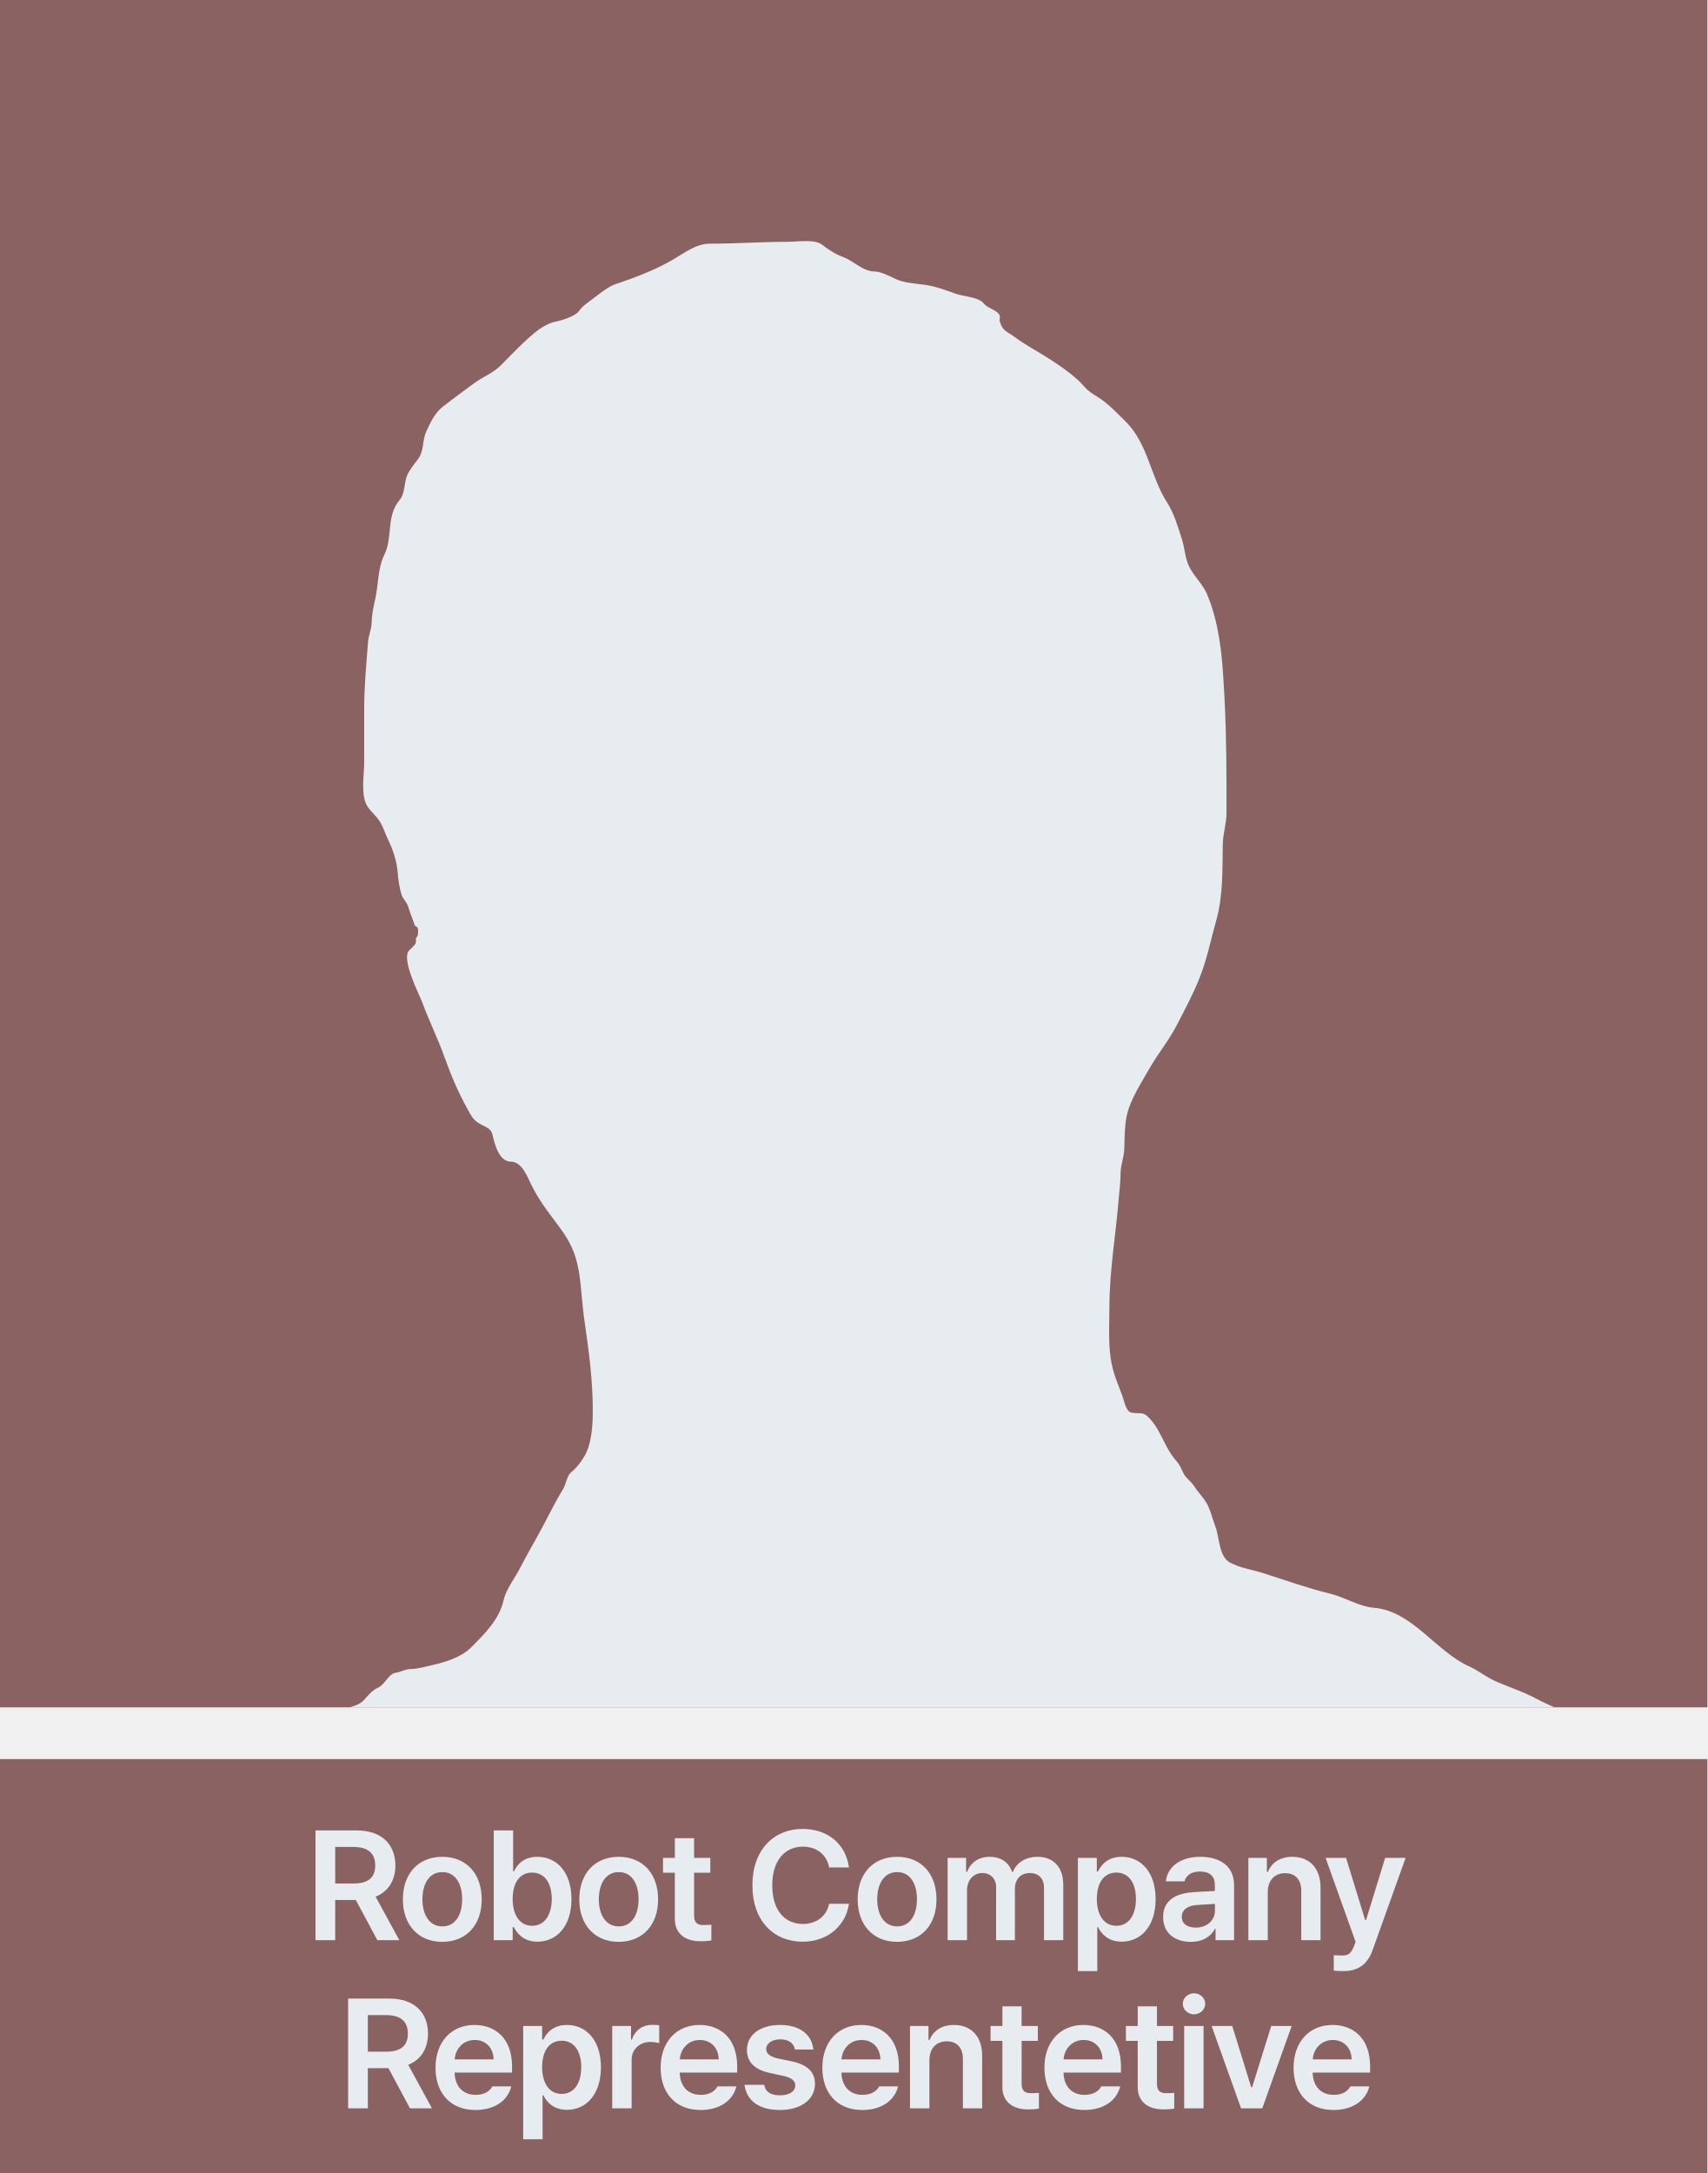
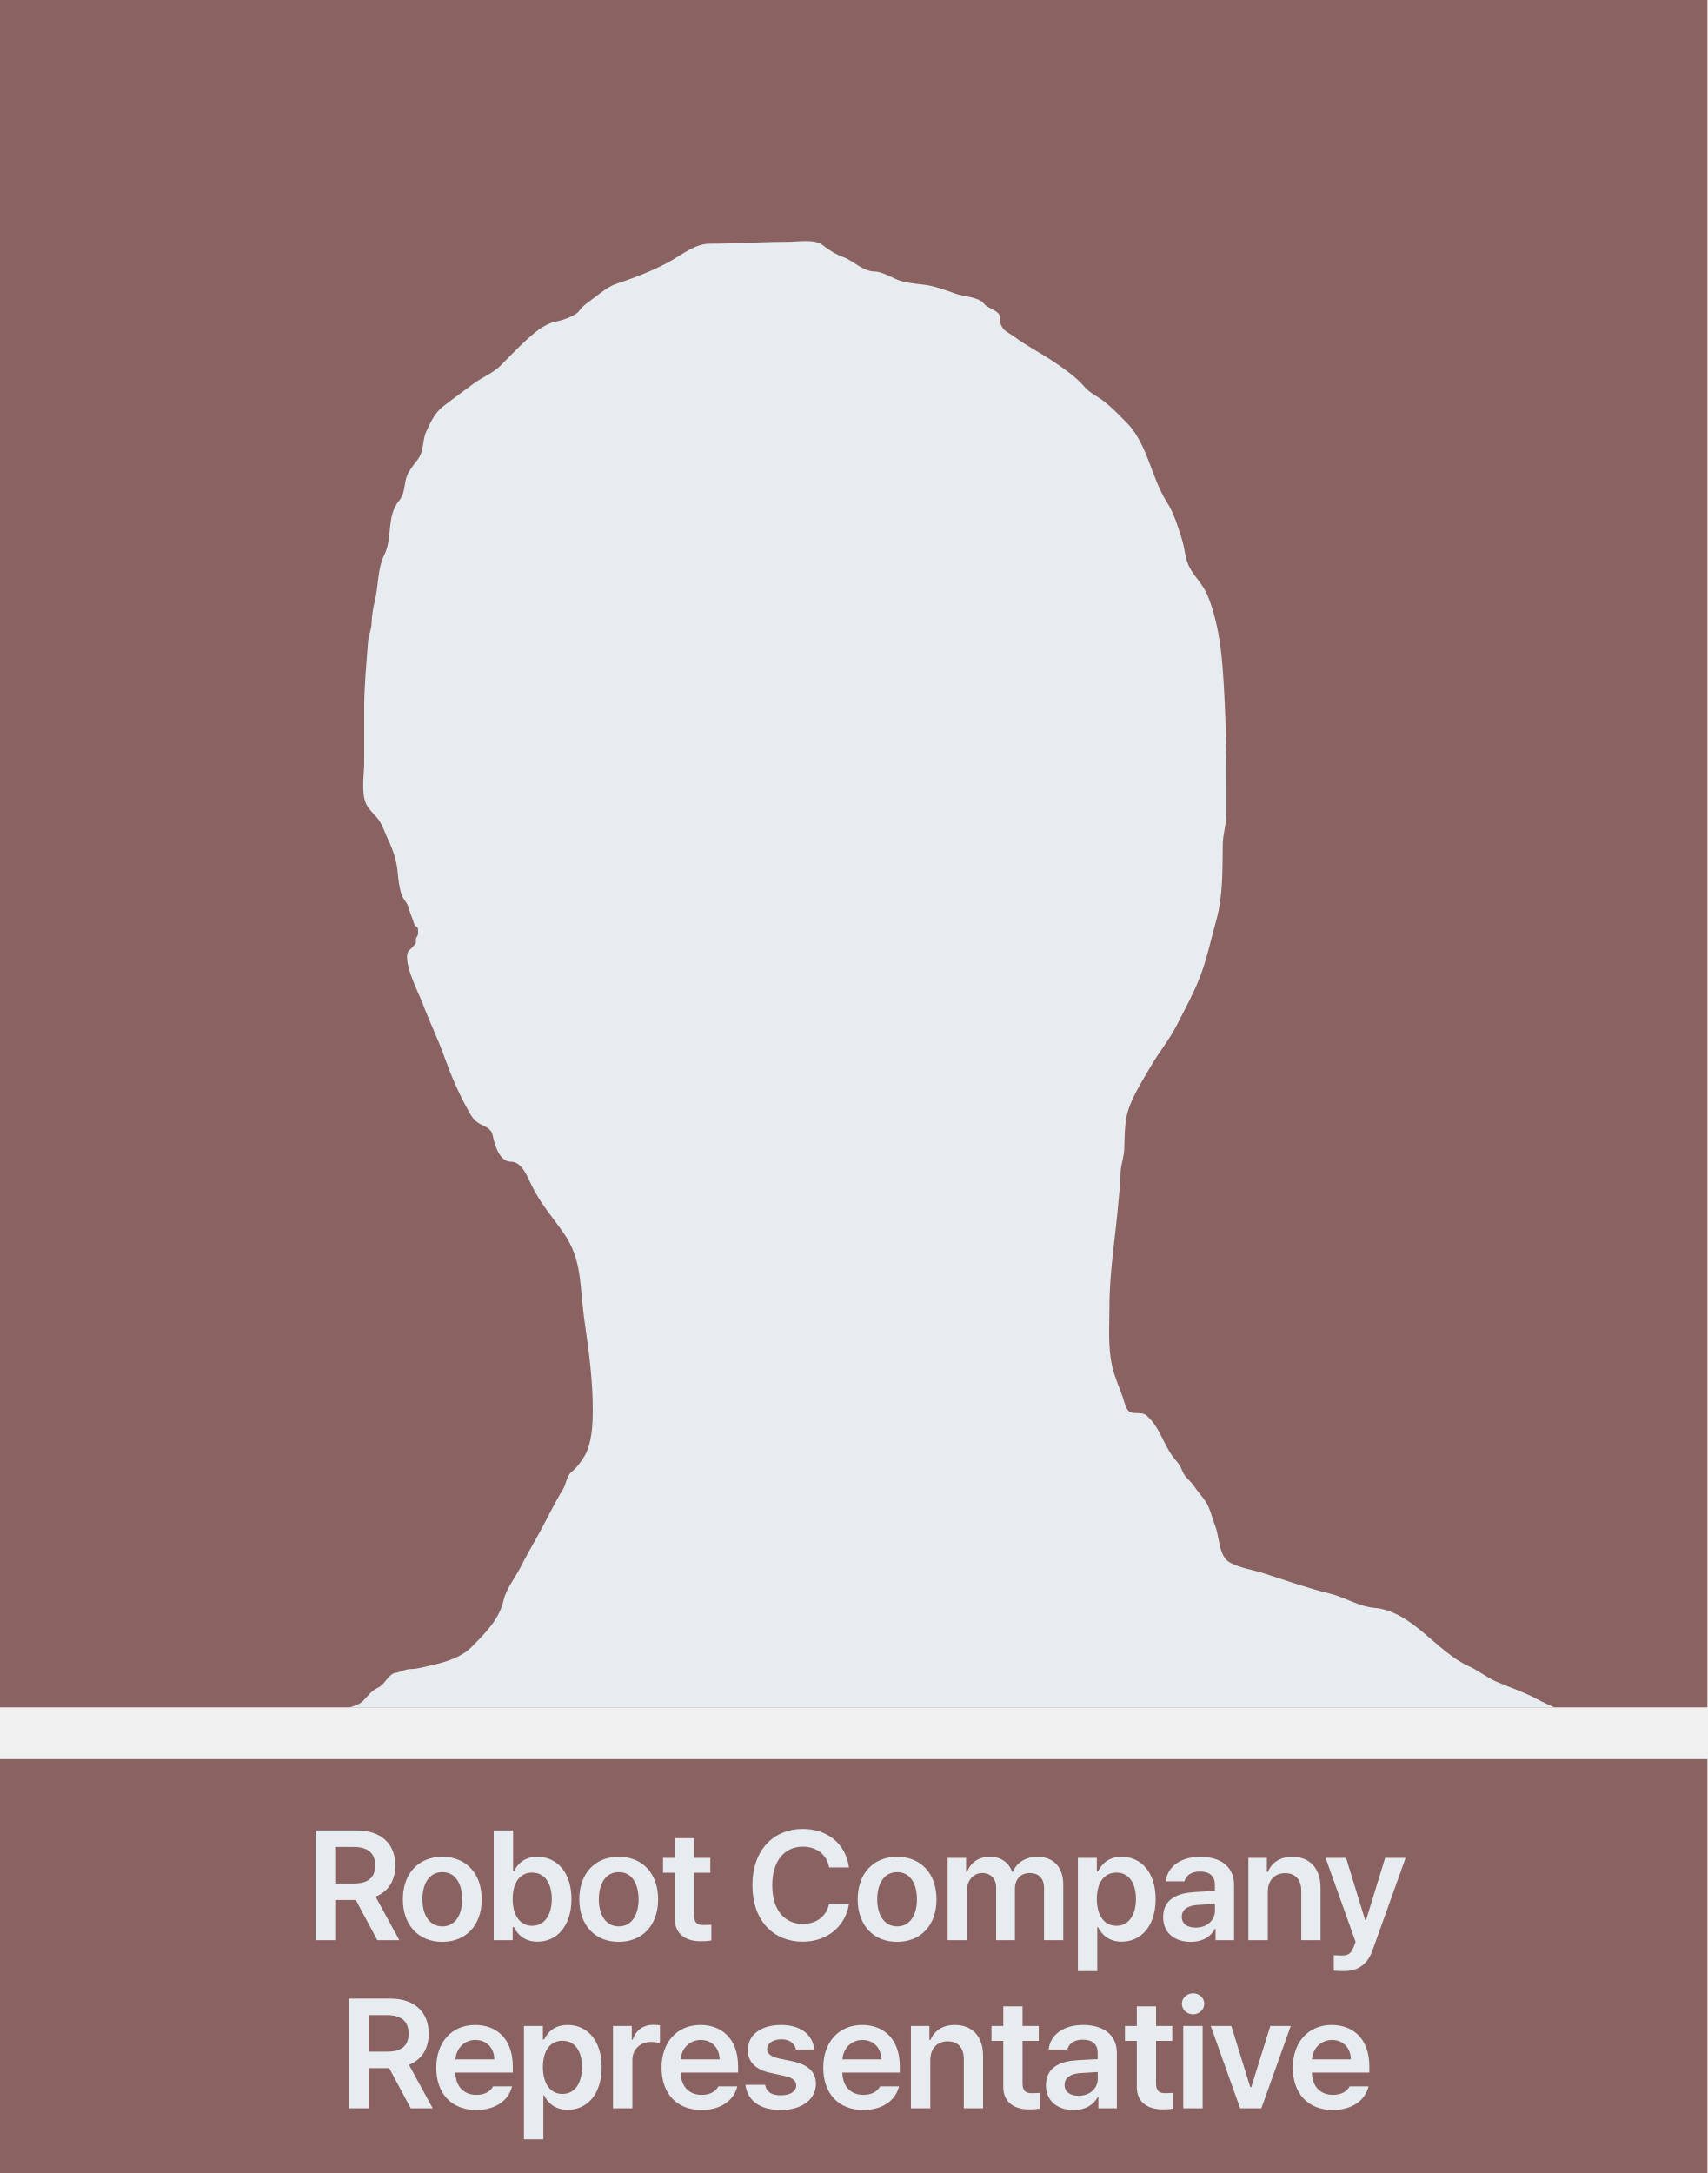
<svg xmlns="http://www.w3.org/2000/svg" width="264" height="336" viewBox="0 0 264 336" fill="none">
  <g clip-path="url(#clip0_2573_13349)">
    <rect width="264" height="264" fill="#8A6262" />
    <path d="M43.983 270.532C42.528 271.987 41.548 272.967 39.645 274.167C39.219 274.167 37.974 275.603 38.4 275.603C39.71 275.603 40.963 275.586 42.247 275.907C50.513 277.973 58.476 278.764 66.976 278.764C78.503 278.764 90.029 278.429 101.522 277.615C112.918 276.808 124.124 276.235 135.557 276.178C142.406 276.144 149.274 275.783 156.119 275.54C164.726 275.233 173.197 273.912 181.837 274.039C190.513 274.167 198.743 275.217 207.315 276.465L207.394 276.477C214.154 277.462 220.866 278.44 227.701 278.7C231.491 278.845 235.02 278.795 238.717 277.966C240.983 277.458 243.464 277.447 245.39 276.003C247.126 274.7 248.773 271.349 247.545 269.138C245.613 265.662 240.94 264.493 237.695 262.736C235.621 261.614 233.52 260.947 231.373 260.023C229.876 259.378 228.608 258.308 227.127 257.644C222.054 255.37 218.37 249.12 212.488 248.608C210.056 248.397 208.02 246.993 205.671 246.421C202.167 245.568 198.85 244.378 195.422 243.276C193.717 242.728 191.822 242.476 190.218 241.632C188.418 240.685 188.588 237.723 187.919 236.013C187.462 234.844 187.136 233.33 186.482 232.277C185.937 231.398 185.187 230.661 184.63 229.787C184.118 228.981 183.309 228.553 182.906 227.632C182.629 226.997 182.358 226.417 181.885 225.891C179.946 223.737 179.503 220.868 177.351 218.931C176.613 218.267 175.723 218.651 174.86 218.404C174.117 218.192 173.845 216.721 173.615 216.058C173.04 214.397 172.372 213.031 171.971 211.268C171.297 208.304 171.54 205.223 171.54 202.201C171.54 196.447 172.536 190.925 172.993 185.215C173.094 183.95 173.264 182.778 173.264 181.495C173.264 180.173 173.795 178.983 173.839 177.68C173.893 176.068 173.875 174.242 174.19 172.667C174.714 170.047 176.561 167.277 177.878 164.973C179.131 162.78 180.727 160.903 181.885 158.651C183.164 156.163 184.467 153.79 185.493 151.18C186.659 148.211 187.205 145.353 188.063 142.304C189.127 138.521 189.008 134.452 189.068 130.554C189.094 128.914 189.643 127.394 189.643 125.733V121.551C189.643 115.419 189.503 109.414 189.053 103.336C188.77 99.527 188.129 95.365 186.626 91.858C186.019 90.44 184.824 89.294 184.056 87.962C183.207 86.49 183.247 84.926 182.747 83.365C182.133 81.453 181.546 79.39 180.448 77.681C177.948 73.793 177.482 68.618 174.126 65.261C173.032 64.168 171.897 62.985 170.678 62.037C169.708 61.282 168.469 60.753 167.677 59.802C166.407 58.278 164.148 56.722 162.456 55.619C160.637 54.433 158.618 53.394 156.885 52.107C155.623 51.169 155.045 51.277 154.57 49.617C154.498 49.365 154.707 49.082 154.554 48.739C154.192 47.923 152.694 47.68 152.128 46.935C151.369 45.936 148.937 45.829 147.817 45.434C146.245 44.879 144.582 44.233 142.821 44.013C141.403 43.836 139.635 43.722 138.335 43.071C137.6 42.704 136.118 41.986 135.318 41.986C133.409 41.986 132.037 40.363 130.385 39.751C129.151 39.294 128.126 38.624 127.112 37.835C125.966 36.944 123.255 37.388 121.892 37.388C117.841 37.388 113.809 37.676 109.775 37.676C107.569 37.676 105.69 39.212 103.853 40.262C101.16 41.8 98.08 42.963 95.168 43.934C94.196 44.258 92.912 45.239 92.087 45.881C91.391 46.422 90.028 47.305 89.581 48.02C89.024 48.911 86.743 49.586 85.781 49.76C85.034 49.896 83.803 50.568 83.179 51.053C81.035 52.721 79.312 54.617 77.432 56.497C76.201 57.728 74.649 58.263 73.265 59.291C71.673 60.474 70.078 61.626 68.524 62.835C67.249 63.827 66.597 65.228 65.922 66.698C65.214 68.24 65.675 69.663 64.517 71.152C64.01 71.804 63.322 72.677 62.985 73.435C62.449 74.639 62.678 76.254 61.771 77.33C59.664 79.833 60.786 83.069 59.409 85.823C58.388 87.864 58.512 90.627 57.972 92.847C57.712 93.917 57.491 95.193 57.461 96.296C57.432 97.367 56.98 98.26 56.902 99.313C56.646 102.768 56.312 106.069 56.312 109.578V117.879C56.312 119.738 55.806 122.56 56.615 124.312C57.074 125.308 58.155 126.088 58.738 127.042C59.281 127.93 59.592 128.978 60.047 129.916C60.807 131.48 61.372 133.251 61.5 134.976C61.582 136.084 61.757 137.191 62.059 138.249C62.273 138.997 62.947 139.513 63.144 140.26C63.407 141.254 63.844 142.128 64.086 142.974C64.207 143.397 64.645 143.108 64.645 143.852C64.645 144.302 64.694 144.581 64.421 144.922C64.15 145.262 64.487 145.719 64.134 146.071C63.882 146.324 63.622 146.653 63.352 146.87C61.857 148.065 64.841 153.783 65.283 154.979C66.358 157.881 67.695 160.568 68.732 163.472C69.705 166.198 70.846 168.893 72.26 171.438C72.766 172.35 73.035 172.992 73.904 173.593C74.766 174.19 75.905 174.336 76.155 175.461C76.465 176.858 77.147 179.628 79.013 179.628C80.734 179.628 81.596 182.081 82.237 183.363C83.665 186.219 85.262 187.975 87.058 190.528C90.15 194.921 89.536 198.65 90.443 204.741C91.097 209.139 91.656 213.682 91.656 217.989C91.656 220.209 91.537 223.059 90.443 225.029C89.941 225.932 89.142 226.983 88.351 227.616C87.629 228.193 87.525 229.508 87.058 230.266C85.649 232.555 84.503 235.048 83.179 237.401L83.177 237.406C82.252 239.05 81.311 240.722 80.449 242.398C79.651 243.95 78.238 245.755 77.863 247.443C77.215 250.36 74.996 252.578 72.95 254.623L72.818 254.754C71.281 256.292 68.759 257.04 66.688 257.5C65.704 257.719 64.494 258.075 63.495 258.075C62.639 258.075 61.937 258.562 61.197 258.65C60.091 258.78 59.498 260.49 58.467 260.948C57.547 261.357 56.899 262.172 56.248 262.896C55.143 264.123 52.285 264.254 50.724 264.7C49.324 265.1 48.022 267.09 46.701 267.845C45.821 268.348 44.762 269.752 44.019 270.495L43.983 270.532Z" fill="#E6ECEF" />
  </g>
  <rect width="264" height="64" transform="translate(0 272)" fill="#8A6262" />
-   <path d="M48.784 300V283.031H55.159C59.049 283.031 61.123 285.211 61.135 288.445C61.123 290.754 60.069 292.465 58.077 293.273L61.745 300H58.346L55.018 293.789H51.831V300H48.784ZM51.831 291.234H54.69C56.987 291.246 58.018 290.262 58.018 288.445C58.018 286.641 56.987 285.586 54.69 285.586H51.831V291.234ZM68.387 300.258C64.672 300.258 62.293 297.621 62.293 293.695C62.293 289.734 64.672 287.109 68.387 287.109C72.113 287.109 74.492 289.734 74.481 293.695C74.492 297.621 72.113 300.258 68.387 300.258ZM65.316 293.672C65.316 296.004 66.336 297.867 68.41 297.867C70.449 297.867 71.469 296.004 71.457 293.672C71.469 291.34 70.449 289.465 68.41 289.477C66.336 289.465 65.316 291.34 65.316 293.672ZM76.341 300V283.031H79.341V289.359H79.459C79.916 288.457 80.841 287.109 83.091 287.109C86.033 287.109 88.353 289.406 88.365 293.648C88.353 297.832 86.103 300.223 83.115 300.234C80.912 300.223 79.927 298.922 79.459 297.984H79.271V300H76.341ZM79.271 293.625C79.271 296.109 80.361 297.773 82.271 297.773C84.263 297.773 85.306 296.027 85.318 293.625C85.306 291.258 84.287 289.559 82.271 289.547C80.338 289.559 79.271 291.152 79.271 293.625ZM95.663 300.258C91.948 300.258 89.57 297.621 89.57 293.695C89.57 289.734 91.948 287.109 95.663 287.109C99.39 287.109 101.769 289.734 101.757 293.695C101.769 297.621 99.39 300.258 95.663 300.258ZM92.593 293.672C92.593 296.004 93.612 297.867 95.687 297.867C97.726 297.867 98.745 296.004 98.734 293.672C98.745 291.34 97.726 289.465 95.687 289.477C93.612 289.465 92.593 291.34 92.593 293.672ZM109.829 287.273V289.57H107.321V296.18C107.321 297.398 107.93 297.645 108.68 297.656C109.032 297.668 109.618 297.633 109.993 297.609V300.047C109.641 300.105 109.067 300.176 108.305 300.164C106.055 300.176 104.321 299.062 104.345 296.672V289.57H102.516V287.273H104.345V284.227H107.321V287.273H109.829ZM128.199 288.75C127.836 286.711 126.207 285.539 124.145 285.539C121.367 285.539 119.398 287.672 119.41 291.516C119.398 295.418 121.379 297.492 124.145 297.492C126.16 297.492 127.789 296.367 128.199 294.375H131.27C130.801 297.633 128.117 300.234 124.098 300.234C119.621 300.234 116.328 296.988 116.34 291.516C116.328 286.031 119.656 282.797 124.098 282.797C127.848 282.797 130.742 284.977 131.27 288.75H128.199ZM138.709 300.258C134.994 300.258 132.615 297.621 132.615 293.695C132.615 289.734 134.994 287.109 138.709 287.109C142.435 287.109 144.814 289.734 144.802 293.695C144.814 297.621 142.435 300.258 138.709 300.258ZM135.638 293.672C135.638 296.004 136.658 297.867 138.732 297.867C140.771 297.867 141.791 296.004 141.779 293.672C141.791 291.34 140.771 289.465 138.732 289.477C136.658 289.465 135.638 291.34 135.638 293.672ZM146.523 300V287.273H149.382V289.43H149.546C150.073 287.977 151.351 287.109 153.038 287.109C154.761 287.109 156.003 287.988 156.484 289.43H156.624C157.175 288.023 158.593 287.109 160.445 287.109C162.777 287.109 164.417 288.609 164.405 291.445V300H161.429V291.914C161.429 290.332 160.468 289.617 159.249 289.617C157.784 289.617 156.929 290.613 156.929 292.055V300H154.023V291.797C154.011 290.473 153.144 289.617 151.866 289.617C150.577 289.617 149.523 290.684 149.523 292.266V300H146.523ZM166.665 304.781V287.273H169.595V289.359H169.782C170.239 288.457 171.177 287.109 173.438 287.109C176.368 287.109 178.677 289.406 178.688 293.648C178.677 297.832 176.438 300.223 173.438 300.234C171.247 300.223 170.251 298.922 169.782 297.984H169.665V304.781H166.665ZM169.595 293.625C169.606 296.109 170.684 297.773 172.618 297.773C174.598 297.773 175.641 296.027 175.641 293.625C175.641 291.258 174.622 289.559 172.618 289.547C170.661 289.559 169.606 291.152 169.595 293.625ZM179.846 296.414C179.846 293.555 182.225 292.723 184.58 292.57C185.471 292.5 187.288 292.418 187.85 292.395L187.838 291.375C187.838 290.109 187.03 289.383 185.541 289.383C184.205 289.383 183.385 289.992 183.151 290.906H180.268C180.479 288.738 182.424 287.109 185.612 287.109C188.026 287.109 190.815 288.105 190.815 291.492V300H187.955V298.242H187.862C187.299 299.32 186.116 300.258 184.112 300.258C181.686 300.258 179.846 298.934 179.846 296.414ZM182.729 296.391C182.729 297.492 183.631 298.055 184.885 298.055C186.702 298.055 187.862 296.859 187.862 295.43L187.85 294.387C187.311 294.41 185.647 294.516 185.049 294.562C183.631 294.68 182.729 295.277 182.729 296.391ZM196.027 292.547V300H193.027V287.273H195.887V289.43H196.051C196.625 288.012 197.926 287.109 199.824 287.109C202.461 287.109 204.195 288.844 204.184 291.891V300H201.207V292.359C201.207 290.648 200.281 289.629 198.723 289.641C197.141 289.629 196.027 290.695 196.027 292.547ZM207.779 304.781C207.181 304.77 206.619 304.758 206.232 304.711V302.32C206.595 302.355 207.099 302.355 207.498 302.367C208.224 302.355 208.834 302.309 209.349 300.938L209.607 300.258L204.966 287.273H208.13L211.084 296.883H211.224L214.177 287.273H217.341L212.232 301.547C211.505 303.574 210.17 304.77 207.779 304.781ZM53.83 326V309.031H60.205C64.095 309.031 66.169 311.211 66.181 314.445C66.169 316.754 65.115 318.465 63.123 319.273L66.791 326H63.392L60.064 319.789H56.877V326H53.83ZM56.877 317.234H59.736C62.033 317.246 63.064 316.262 63.064 314.445C63.064 312.641 62.033 311.586 59.736 311.586H56.877V317.234ZM73.527 326.258C69.695 326.258 67.339 323.703 67.339 319.719C67.339 315.781 69.73 313.109 73.362 313.109C76.48 313.109 79.175 315.066 79.175 319.531V320.469H70.292C70.339 322.637 71.616 323.926 73.55 323.914C74.862 323.926 75.741 323.363 76.128 322.602H79.058C78.519 324.805 76.48 326.258 73.527 326.258ZM70.304 318.43H76.316C76.304 316.695 75.132 315.43 73.409 315.43C71.616 315.43 70.409 316.812 70.304 318.43ZM80.895 330.781V313.273H83.825V315.359H84.013C84.469 314.457 85.407 313.109 87.669 313.109C90.598 313.109 92.907 315.406 92.919 319.648C92.907 323.832 90.669 326.223 87.669 326.234C85.477 326.223 84.481 324.922 84.013 323.984H83.895V330.781H80.895ZM83.825 319.625C83.837 322.109 84.915 323.773 86.848 323.773C88.829 323.773 89.872 322.027 89.872 319.625C89.872 317.258 88.852 315.559 86.848 315.547C84.891 315.559 83.837 317.152 83.825 319.625ZM94.662 326V313.273H97.569V315.383H97.709C98.166 313.918 99.385 313.086 100.85 313.086C101.178 313.086 101.647 313.121 101.928 313.156V315.922C101.659 315.828 101.038 315.746 100.545 315.734C98.881 315.746 97.662 316.895 97.662 318.5V326H94.662ZM108.336 326.258C104.504 326.258 102.148 323.703 102.148 319.719C102.148 315.781 104.539 313.109 108.172 313.109C111.289 313.109 113.984 315.066 113.984 319.531V320.469H105.102C105.148 322.637 106.426 323.926 108.359 323.914C109.672 323.926 110.551 323.363 110.938 322.602H113.867C113.328 324.805 111.289 326.258 108.336 326.258ZM105.113 318.43H111.125C111.113 316.695 109.941 315.43 108.219 315.43C106.426 315.43 105.219 316.812 105.113 318.43ZM122.923 316.906C122.736 315.945 121.939 315.324 120.673 315.336C119.396 315.324 118.459 315.969 118.47 316.836C118.459 317.492 118.986 317.984 120.275 318.289L122.431 318.734C124.834 319.262 126.005 320.375 126.017 322.203C126.005 324.594 123.908 326.258 120.58 326.258C117.345 326.258 115.435 324.805 115.119 322.367H118.166C118.341 323.457 119.185 323.996 120.58 323.984C122.021 323.996 122.959 323.41 122.97 322.461C122.959 321.723 122.384 321.254 121.119 320.984L119.08 320.539C116.713 320.059 115.482 318.816 115.494 317C115.482 314.645 117.521 313.109 120.627 313.109C123.662 313.109 125.537 314.598 125.759 316.906H122.923ZM133.339 326.258C129.507 326.258 127.152 323.703 127.152 319.719C127.152 315.781 129.542 313.109 133.175 313.109C136.292 313.109 138.988 315.066 138.988 319.531V320.469H130.105C130.152 322.637 131.429 323.926 133.363 323.914C134.675 323.926 135.554 323.363 135.941 322.602H138.87C138.331 324.805 136.292 326.258 133.339 326.258ZM130.116 318.43H136.128C136.116 316.695 134.945 315.43 133.222 315.43C131.429 315.43 130.222 316.812 130.116 318.43ZM143.708 318.547V326H140.708V313.273H143.567V315.43H143.731C144.305 314.012 145.606 313.109 147.505 313.109C150.141 313.109 151.876 314.844 151.864 317.891V326H148.888V318.359C148.888 316.648 147.962 315.629 146.403 315.641C144.821 315.629 143.708 316.695 143.708 318.547ZM160.475 313.273V315.57H157.967V322.18C157.967 323.398 158.577 323.645 159.327 323.656C159.678 323.668 160.264 323.633 160.639 323.609V326.047C160.287 326.105 159.713 326.176 158.952 326.164C156.702 326.176 154.967 325.062 154.991 322.672V315.57H153.162V313.273H154.991V310.227H157.967V313.273H160.475ZM167.68 326.258C163.848 326.258 161.492 323.703 161.492 319.719C161.492 315.781 163.883 313.109 167.516 313.109C170.633 313.109 173.328 315.066 173.328 319.531V320.469H164.445C164.492 322.637 165.77 323.926 167.703 323.914C169.016 323.926 169.895 323.363 170.281 322.602H173.211C172.672 324.805 170.633 326.258 167.68 326.258ZM164.457 318.43H170.469C170.457 316.695 169.285 315.43 167.562 315.43C165.77 315.43 164.562 316.812 164.457 318.43ZM181.4 313.273V315.57H178.892V322.18C178.892 323.398 179.502 323.645 180.252 323.656C180.603 323.668 181.189 323.633 181.564 323.609V326.047C181.213 326.105 180.638 326.176 179.877 326.164C177.627 326.176 175.892 325.062 175.916 322.672V315.57H174.088V313.273H175.916V310.227H178.892V313.273H181.4ZM183.097 326V313.273H186.097V326H183.097ZM182.886 309.828C182.886 308.938 183.671 308.211 184.62 308.211C185.57 308.211 186.355 308.938 186.355 309.828C186.355 310.73 185.57 311.457 184.62 311.469C183.671 311.457 182.886 310.73 182.886 309.828ZM199.723 313.273L195.177 326H191.895L187.348 313.273H190.536L193.466 322.742H193.606L196.559 313.273H199.723ZM206.202 326.258C202.37 326.258 200.014 323.703 200.014 319.719C200.014 315.781 202.405 313.109 206.038 313.109C209.155 313.109 211.85 315.066 211.85 319.531V320.469H202.967C203.014 322.637 204.291 323.926 206.225 323.914C207.538 323.926 208.416 323.363 208.803 322.602H211.733C211.194 324.805 209.155 326.258 206.202 326.258ZM202.979 318.43H208.991C208.979 316.695 207.807 315.43 206.084 315.43C204.291 315.43 203.084 316.812 202.979 318.43Z" fill="#E6ECEF" />
+   <path d="M48.784 300V283.031H55.159C59.049 283.031 61.123 285.211 61.135 288.445C61.123 290.754 60.069 292.465 58.077 293.273L61.745 300H58.346L55.018 293.789H51.831V300H48.784ZM51.831 291.234H54.69C56.987 291.246 58.018 290.262 58.018 288.445C58.018 286.641 56.987 285.586 54.69 285.586H51.831V291.234ZM68.387 300.258C64.672 300.258 62.293 297.621 62.293 293.695C62.293 289.734 64.672 287.109 68.387 287.109C72.113 287.109 74.492 289.734 74.481 293.695C74.492 297.621 72.113 300.258 68.387 300.258ZM65.316 293.672C65.316 296.004 66.336 297.867 68.41 297.867C70.449 297.867 71.469 296.004 71.457 293.672C71.469 291.34 70.449 289.465 68.41 289.477C66.336 289.465 65.316 291.34 65.316 293.672ZM76.341 300V283.031H79.341V289.359H79.459C79.916 288.457 80.841 287.109 83.091 287.109C86.033 287.109 88.353 289.406 88.365 293.648C88.353 297.832 86.103 300.223 83.115 300.234C80.912 300.223 79.927 298.922 79.459 297.984H79.271V300H76.341ZM79.271 293.625C79.271 296.109 80.361 297.773 82.271 297.773C84.263 297.773 85.306 296.027 85.318 293.625C85.306 291.258 84.287 289.559 82.271 289.547C80.338 289.559 79.271 291.152 79.271 293.625ZM95.663 300.258C91.948 300.258 89.57 297.621 89.57 293.695C89.57 289.734 91.948 287.109 95.663 287.109C99.39 287.109 101.769 289.734 101.757 293.695C101.769 297.621 99.39 300.258 95.663 300.258ZM92.593 293.672C92.593 296.004 93.612 297.867 95.687 297.867C97.726 297.867 98.745 296.004 98.734 293.672C98.745 291.34 97.726 289.465 95.687 289.477C93.612 289.465 92.593 291.34 92.593 293.672ZM109.829 287.273V289.57H107.321V296.18C107.321 297.398 107.93 297.645 108.68 297.656C109.032 297.668 109.618 297.633 109.993 297.609V300.047C109.641 300.105 109.067 300.176 108.305 300.164C106.055 300.176 104.321 299.062 104.345 296.672V289.57H102.516V287.273H104.345V284.227H107.321V287.273H109.829ZM128.199 288.75C127.836 286.711 126.207 285.539 124.145 285.539C121.367 285.539 119.398 287.672 119.41 291.516C119.398 295.418 121.379 297.492 124.145 297.492C126.16 297.492 127.789 296.367 128.199 294.375H131.27C130.801 297.633 128.117 300.234 124.098 300.234C119.621 300.234 116.328 296.988 116.34 291.516C116.328 286.031 119.656 282.797 124.098 282.797C127.848 282.797 130.742 284.977 131.27 288.75H128.199ZM138.709 300.258C134.994 300.258 132.615 297.621 132.615 293.695C132.615 289.734 134.994 287.109 138.709 287.109C142.435 287.109 144.814 289.734 144.802 293.695C144.814 297.621 142.435 300.258 138.709 300.258ZM135.638 293.672C135.638 296.004 136.658 297.867 138.732 297.867C140.771 297.867 141.791 296.004 141.779 293.672C141.791 291.34 140.771 289.465 138.732 289.477C136.658 289.465 135.638 291.34 135.638 293.672ZM146.523 300V287.273H149.382V289.43H149.546C150.073 287.977 151.351 287.109 153.038 287.109C154.761 287.109 156.003 287.988 156.484 289.43H156.624C157.175 288.023 158.593 287.109 160.445 287.109C162.777 287.109 164.417 288.609 164.405 291.445V300H161.429V291.914C161.429 290.332 160.468 289.617 159.249 289.617C157.784 289.617 156.929 290.613 156.929 292.055V300H154.023V291.797C154.011 290.473 153.144 289.617 151.866 289.617C150.577 289.617 149.523 290.684 149.523 292.266V300H146.523ZM166.665 304.781V287.273H169.595V289.359H169.782C170.239 288.457 171.177 287.109 173.438 287.109C176.368 287.109 178.677 289.406 178.688 293.648C178.677 297.832 176.438 300.223 173.438 300.234C171.247 300.223 170.251 298.922 169.782 297.984H169.665V304.781H166.665ZM169.595 293.625C169.606 296.109 170.684 297.773 172.618 297.773C174.598 297.773 175.641 296.027 175.641 293.625C175.641 291.258 174.622 289.559 172.618 289.547C170.661 289.559 169.606 291.152 169.595 293.625ZM179.846 296.414C179.846 293.555 182.225 292.723 184.58 292.57C185.471 292.5 187.288 292.418 187.85 292.395L187.838 291.375C187.838 290.109 187.03 289.383 185.541 289.383C184.205 289.383 183.385 289.992 183.151 290.906H180.268C180.479 288.738 182.424 287.109 185.612 287.109C188.026 287.109 190.815 288.105 190.815 291.492V300H187.955V298.242H187.862C187.299 299.32 186.116 300.258 184.112 300.258C181.686 300.258 179.846 298.934 179.846 296.414ZM182.729 296.391C182.729 297.492 183.631 298.055 184.885 298.055C186.702 298.055 187.862 296.859 187.862 295.43L187.85 294.387C187.311 294.41 185.647 294.516 185.049 294.562C183.631 294.68 182.729 295.277 182.729 296.391ZM196.027 292.547V300H193.027V287.273H195.887V289.43H196.051C196.625 288.012 197.926 287.109 199.824 287.109C202.461 287.109 204.195 288.844 204.184 291.891V300H201.207V292.359C201.207 290.648 200.281 289.629 198.723 289.641C197.141 289.629 196.027 290.695 196.027 292.547ZM207.779 304.781C207.181 304.77 206.619 304.758 206.232 304.711V302.32C206.595 302.355 207.099 302.355 207.498 302.367C208.224 302.355 208.834 302.309 209.349 300.938L209.607 300.258L204.966 287.273H208.13L211.084 296.883H211.224L214.177 287.273H217.341L212.232 301.547C211.505 303.574 210.17 304.77 207.779 304.781ZM53.947 326V309.031H60.322C64.213 309.031 66.287 311.211 66.298 314.445C66.287 316.754 65.232 318.465 63.24 319.273L66.908 326H63.509L60.181 319.789H56.994V326H53.947ZM56.994 317.234H59.853C62.15 317.246 63.181 316.262 63.181 314.445C63.181 312.641 62.15 311.586 59.853 311.586H56.994V317.234ZM73.644 326.258C69.812 326.258 67.456 323.703 67.456 319.719C67.456 315.781 69.847 313.109 73.48 313.109C76.597 313.109 79.292 315.066 79.292 319.531V320.469H70.409C70.456 322.637 71.734 323.926 73.667 323.914C74.98 323.926 75.859 323.363 76.245 322.602H79.175C78.636 324.805 76.597 326.258 73.644 326.258ZM70.421 318.43H76.433C76.421 316.695 75.249 315.43 73.527 315.43C71.734 315.43 70.527 316.812 70.421 318.43ZM81.013 330.781V313.273H83.942V315.359H84.13C84.587 314.457 85.524 313.109 87.786 313.109C90.716 313.109 93.024 315.406 93.036 319.648C93.024 323.832 90.786 326.223 87.786 326.234C85.594 326.223 84.598 324.922 84.13 323.984H84.013V330.781H81.013ZM83.942 319.625C83.954 322.109 85.032 323.773 86.966 323.773C88.946 323.773 89.989 322.027 89.989 319.625C89.989 317.258 88.969 315.559 86.966 315.547C85.009 315.559 83.954 317.152 83.942 319.625ZM94.78 326V313.273H97.686V315.383H97.827C98.284 313.918 99.502 313.086 100.967 313.086C101.295 313.086 101.764 313.121 102.045 313.156V315.922C101.776 315.828 101.155 315.746 100.663 315.734C98.998 315.746 97.78 316.895 97.78 318.5V326H94.78ZM108.477 326.258C104.645 326.258 102.289 323.703 102.289 319.719C102.289 315.781 104.68 313.109 108.312 313.109C111.43 313.109 114.125 315.066 114.125 319.531V320.469H105.242C105.289 322.637 106.566 323.926 108.5 323.914C109.812 323.926 110.691 323.363 111.078 322.602H114.008C113.469 324.805 111.43 326.258 108.477 326.258ZM105.254 318.43H111.266C111.254 316.695 110.082 315.43 108.359 315.43C106.566 315.43 105.359 316.812 105.254 318.43ZM123.064 316.906C122.877 315.945 122.08 315.324 120.814 315.336C119.537 315.324 118.599 315.969 118.611 316.836C118.599 317.492 119.127 317.984 120.416 318.289L122.572 318.734C124.974 319.262 126.146 320.375 126.158 322.203C126.146 324.594 124.048 326.258 120.72 326.258C117.486 326.258 115.576 324.805 115.259 322.367H118.306C118.482 323.457 119.326 323.996 120.72 323.984C122.162 323.996 123.099 323.41 123.111 322.461C123.099 321.723 122.525 321.254 121.259 320.984L119.22 320.539C116.853 320.059 115.623 318.816 115.634 317C115.623 314.645 117.662 313.109 120.767 313.109C123.802 313.109 125.677 314.598 125.9 316.906H123.064ZM133.48 326.258C129.648 326.258 127.292 323.703 127.292 319.719C127.292 315.781 129.683 313.109 133.316 313.109C136.433 313.109 139.128 315.066 139.128 319.531V320.469H130.245C130.292 322.637 131.57 323.926 133.503 323.914C134.816 323.926 135.695 323.363 136.081 322.602H139.011C138.472 324.805 136.433 326.258 133.48 326.258ZM130.257 318.43H136.269C136.257 316.695 135.085 315.43 133.363 315.43C131.57 315.43 130.363 316.812 130.257 318.43ZM143.848 318.547V326H140.848V313.273H143.708V315.43H143.872C144.446 314.012 145.747 313.109 147.645 313.109C150.282 313.109 152.016 314.844 152.005 317.891V326H149.028V318.359C149.028 316.648 148.102 315.629 146.544 315.641C144.962 315.629 143.848 316.695 143.848 318.547ZM160.616 313.273V315.57H158.108V322.18C158.108 323.398 158.717 323.645 159.467 323.656C159.819 323.668 160.405 323.633 160.78 323.609V326.047C160.428 326.105 159.854 326.176 159.092 326.164C156.842 326.176 155.108 325.062 155.131 322.672V315.57H153.303V313.273H155.131V310.227H158.108V313.273H160.616ZM161.727 322.414C161.727 319.555 164.105 318.723 166.461 318.57C167.352 318.5 169.168 318.418 169.73 318.395L169.719 317.375C169.719 316.109 168.91 315.383 167.422 315.383C166.086 315.383 165.266 315.992 165.031 316.906H162.148C162.359 314.738 164.305 313.109 167.492 313.109C169.906 313.109 172.695 314.105 172.695 317.492V326H169.836V324.242H169.742C169.18 325.32 167.996 326.258 165.992 326.258C163.566 326.258 161.727 324.934 161.727 322.414ZM164.609 322.391C164.609 323.492 165.512 324.055 166.766 324.055C168.582 324.055 169.742 322.859 169.742 321.43L169.73 320.387C169.191 320.41 167.527 320.516 166.93 320.562C165.512 320.68 164.609 321.277 164.609 322.391ZM181.259 313.273V315.57H178.752V322.18C178.752 323.398 179.361 323.645 180.111 323.656C180.463 323.668 181.048 323.633 181.423 323.609V326.047C181.072 326.105 180.498 326.176 179.736 326.164C177.486 326.176 175.752 325.062 175.775 322.672V315.57H173.947V313.273H175.775V310.227H178.752V313.273H181.259ZM182.956 326V313.273H185.956V326H182.956ZM182.745 309.828C182.745 308.938 183.53 308.211 184.48 308.211C185.429 308.211 186.214 308.938 186.214 309.828C186.214 310.73 185.429 311.457 184.48 311.469C183.53 311.457 182.745 310.73 182.745 309.828ZM199.583 313.273L195.036 326H191.755L187.208 313.273H190.395L193.325 322.742H193.466L196.419 313.273H199.583ZM206.084 326.258C202.252 326.258 199.897 323.703 199.897 319.719C199.897 315.781 202.288 313.109 205.92 313.109C209.038 313.109 211.733 315.066 211.733 319.531V320.469H202.85C202.897 322.637 204.174 323.926 206.108 323.914C207.42 323.926 208.299 323.363 208.686 322.602H211.616C211.077 324.805 209.038 326.258 206.084 326.258ZM202.862 318.43H208.873C208.862 316.695 207.69 315.43 205.967 315.43C204.174 315.43 202.967 316.812 202.862 318.43Z" fill="#E6ECEF" />
  <defs>
    <clipPath id="clip0_2573_13349">
      <rect width="264" height="264" fill="white" />
    </clipPath>
  </defs>
</svg>
